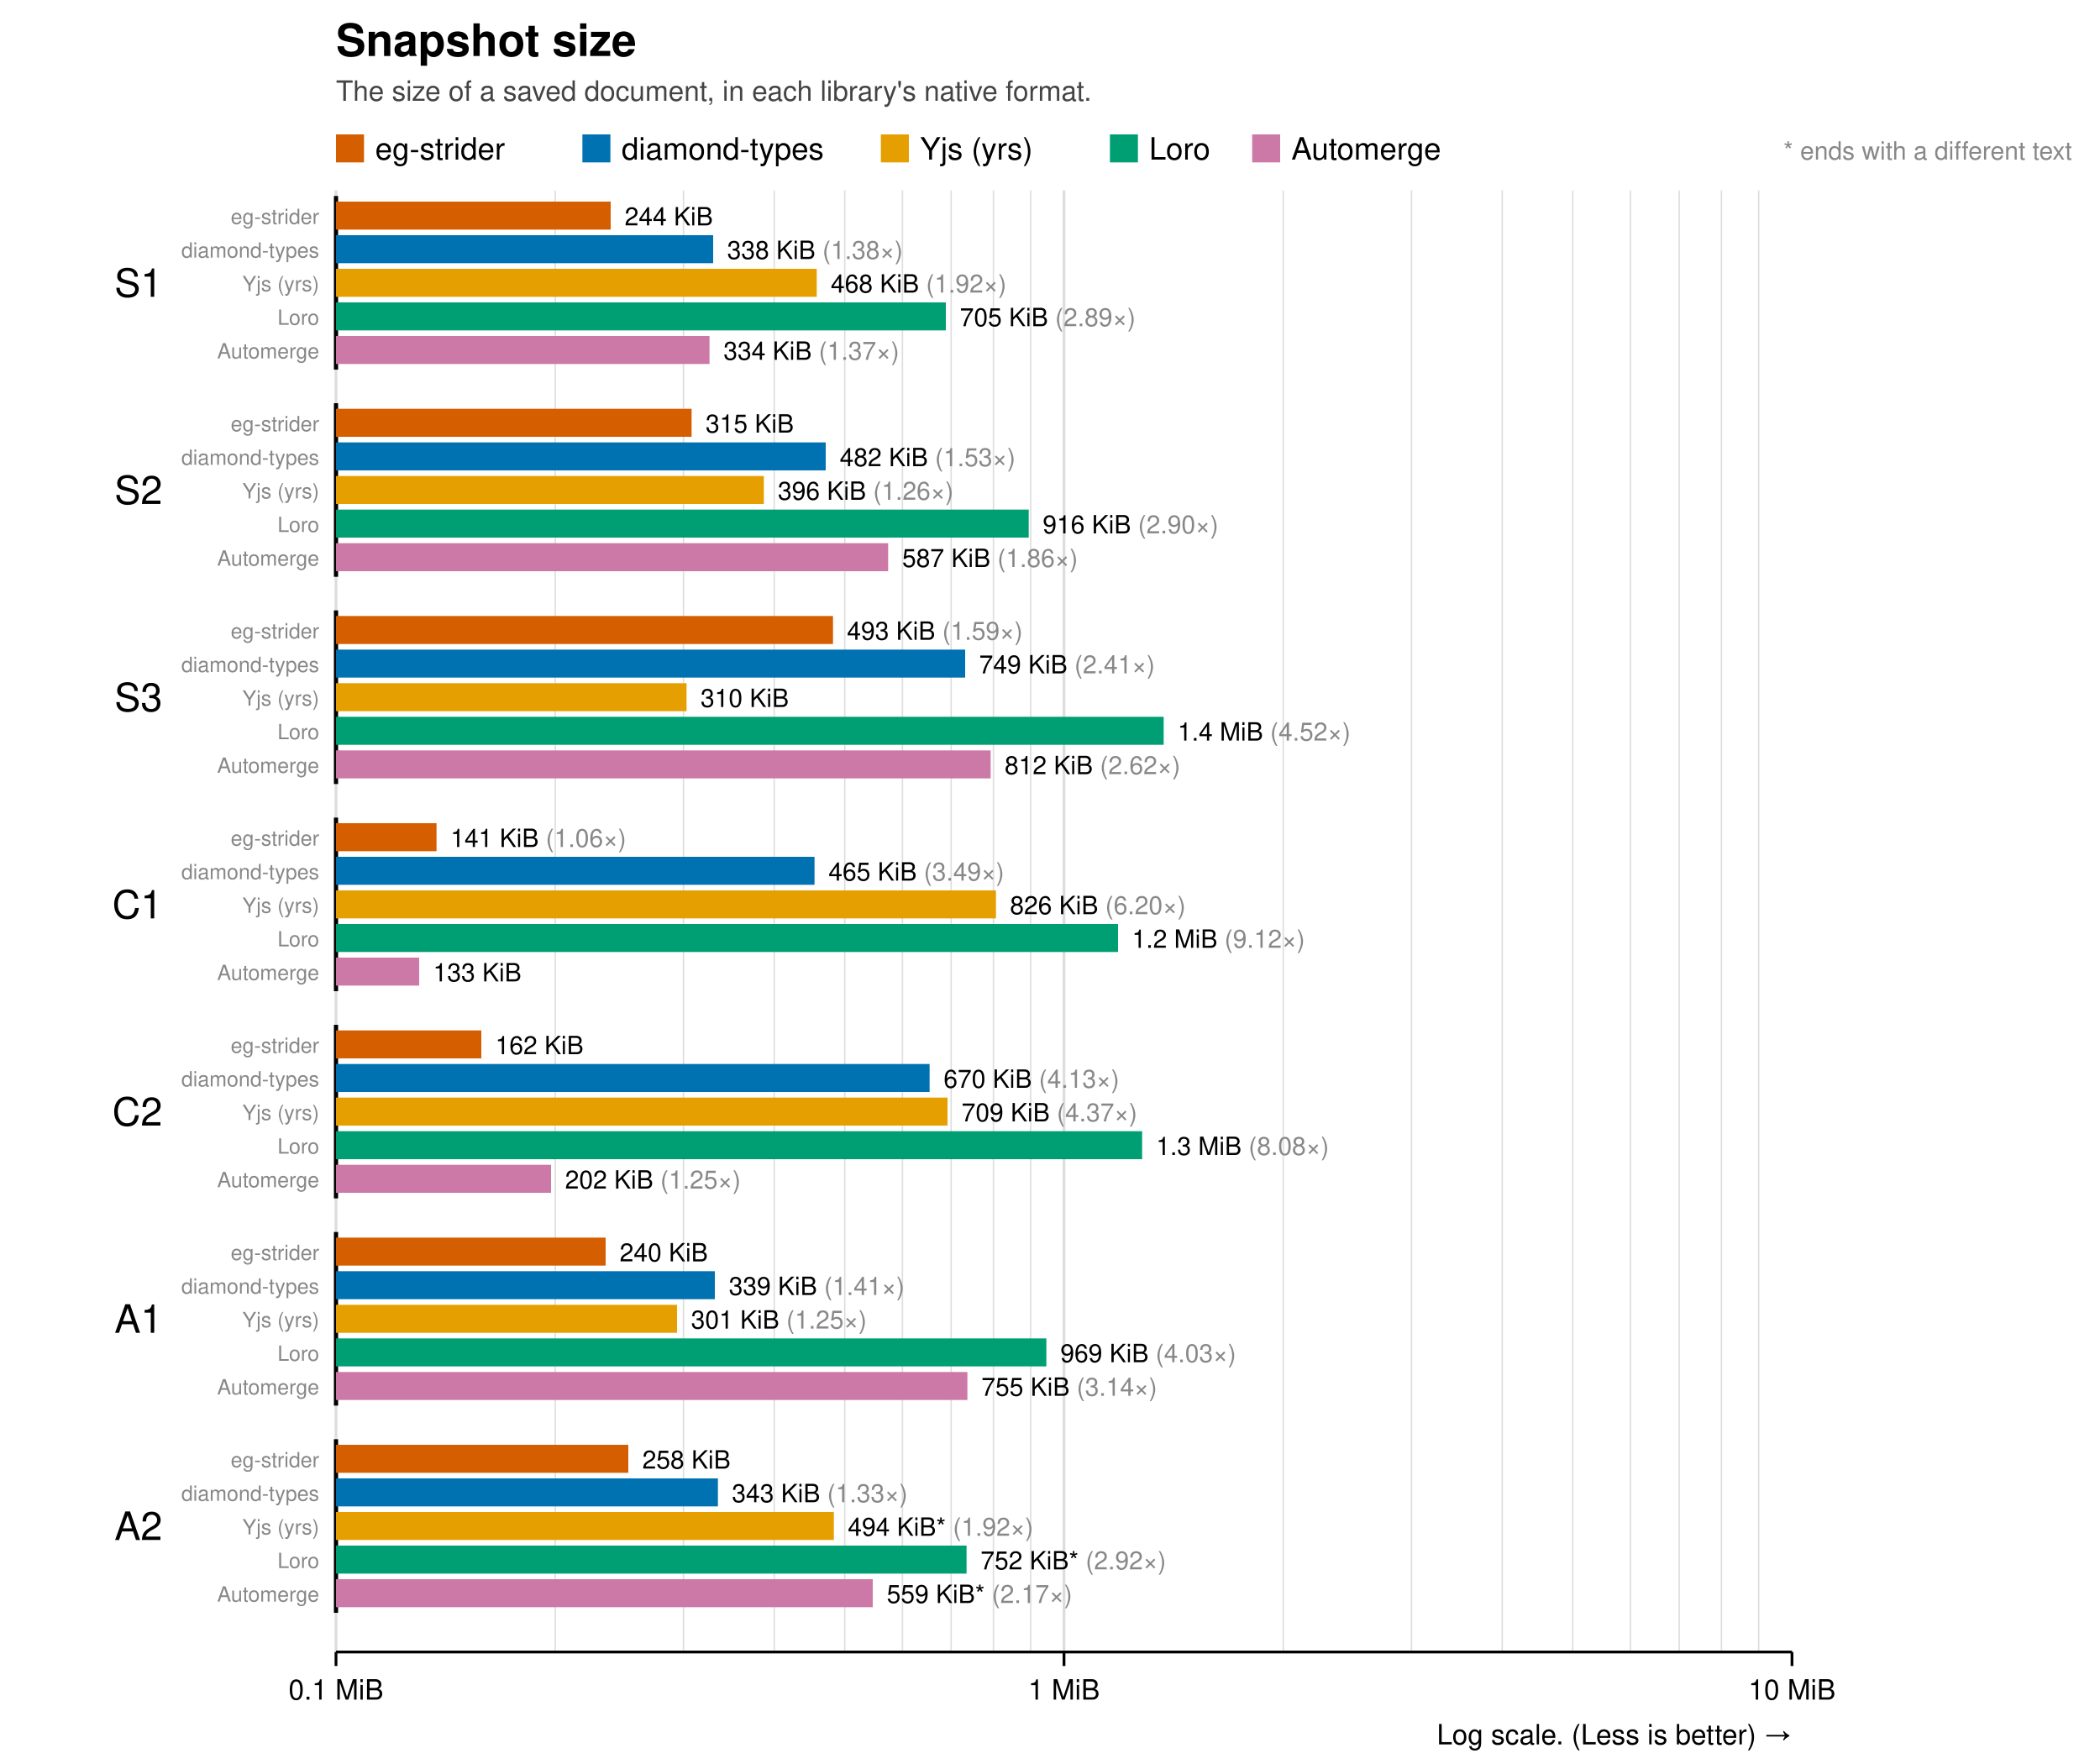
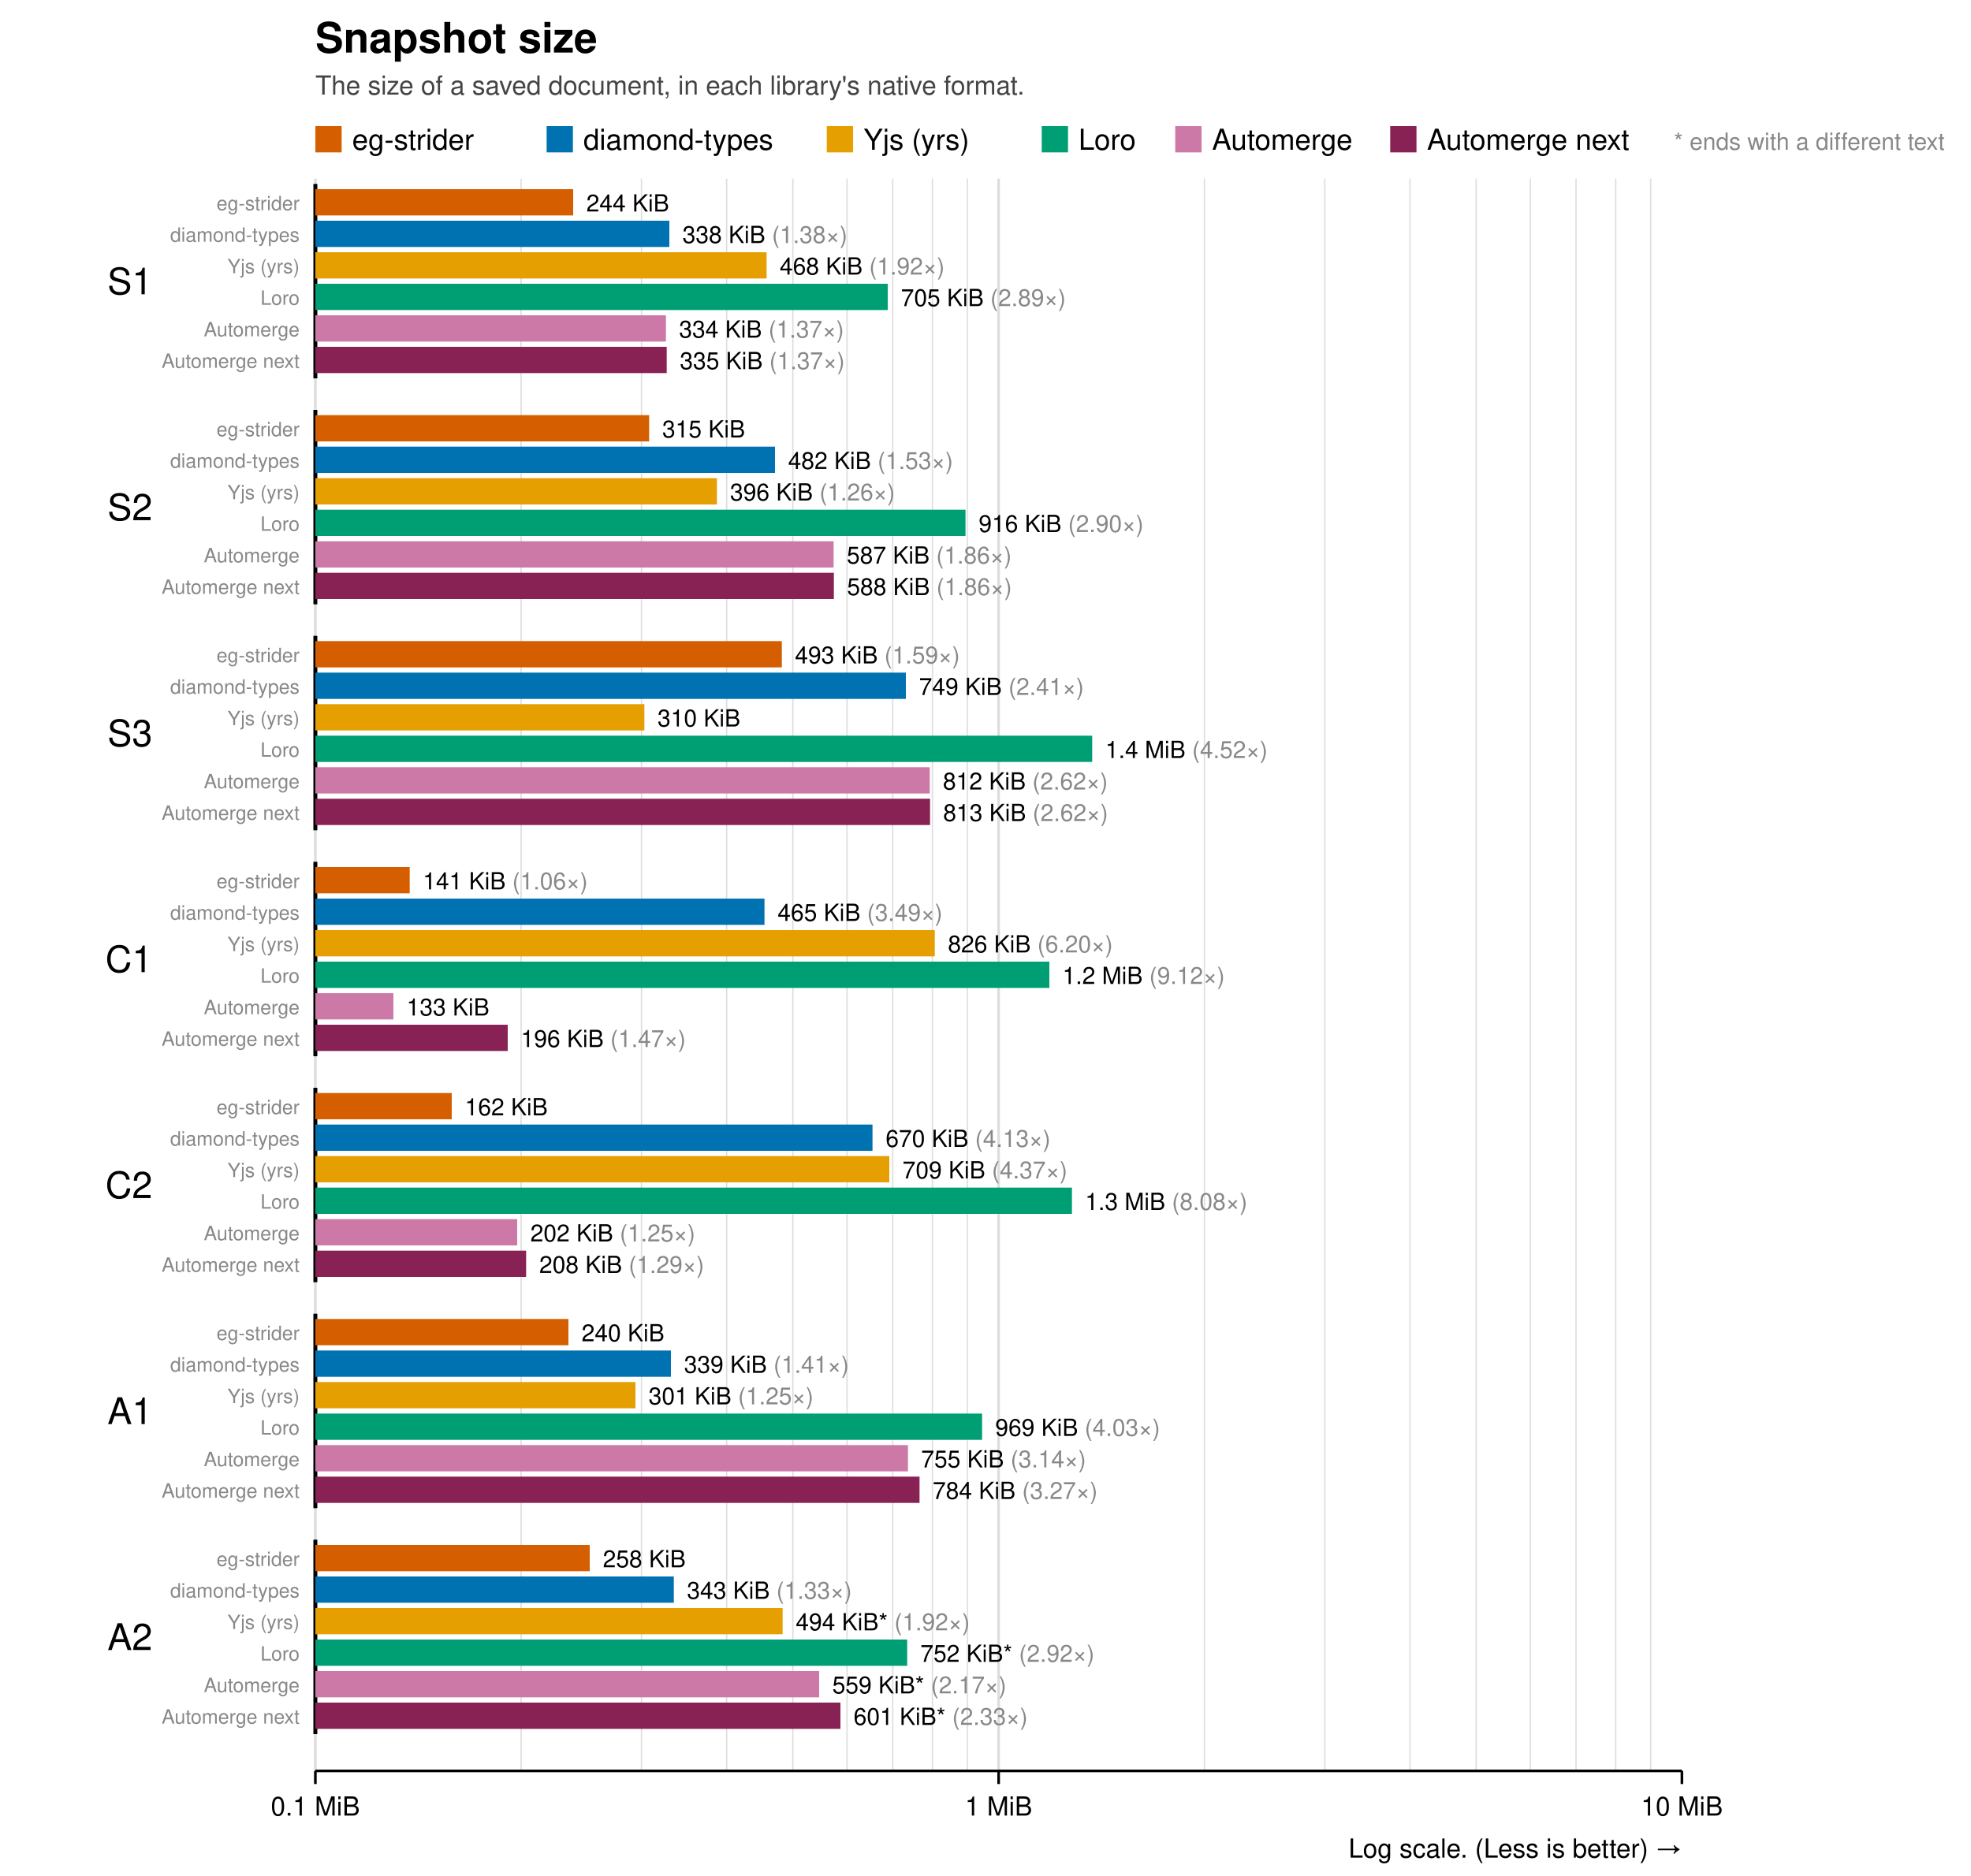
- <svg xmlns="http://www.w3.org/2000/svg" viewBox="0 0 750 630" font-family="Helvetica, Arial, sans-serif">
-   <rect width="750" height="630" fill="white" />
+ <svg xmlns="http://www.w3.org/2000/svg" viewBox="0 0 750 714" font-family="Helvetica, Arial, sans-serif">
+   <rect width="750" height="714" fill="white" />
  <text x="120" y="20" font-size="16" font-weight="bold">Snapshot size</text>
  <text x="120" y="36" font-size="10" fill="#444">The size of a saved document, in each library's native format.</text>
  <rect x="120" y="48" width="10" height="10" fill="#d55e00" />
  <text x="134" y="57" font-size="11">eg-strider</text>
  <rect x="208.0" y="48" width="10" height="10" fill="#0072b2" />
  <text x="222.0" y="57" font-size="11">diamond-types</text>
  <rect x="314.6" y="48" width="10" height="10" fill="#e69f00" />
  <text x="328.6" y="57" font-size="11">Yjs (yrs)</text>
  <rect x="396.4" y="48" width="10" height="10" fill="#009e73" />
  <text x="410.4" y="57" font-size="11">Loro</text>
  <rect x="447.2" y="48" width="10" height="10" fill="#cc79a7" />
  <text x="461.2" y="57" font-size="11">Automerge</text>
+   <rect x="529.0" y="48" width="10" height="10" fill="#882255" />
+   <text x="543.0" y="57" font-size="11">Automerge next</text>
  <text x="740" y="57" font-size="9" fill="#888" text-anchor="end">* ends with a different text</text>
-   <line x1="120.0" y1="68" x2="120.0" y2="590" stroke="#ddd" stroke-width="1" />
-   <line x1="198.3" y1="68" x2="198.3" y2="590" stroke="#ddd" stroke-width="0.5" />
-   <line x1="244.1" y1="68" x2="244.1" y2="590" stroke="#ddd" stroke-width="0.5" />
-   <line x1="276.5" y1="68" x2="276.5" y2="590" stroke="#ddd" stroke-width="0.5" />
-   <line x1="301.7" y1="68" x2="301.7" y2="590" stroke="#ddd" stroke-width="0.5" />
-   <line x1="322.3" y1="68" x2="322.3" y2="590" stroke="#ddd" stroke-width="0.5" />
-   <line x1="339.7" y1="68" x2="339.7" y2="590" stroke="#ddd" stroke-width="0.5" />
-   <line x1="354.8" y1="68" x2="354.8" y2="590" stroke="#ddd" stroke-width="0.5" />
-   <line x1="368.1" y1="68" x2="368.1" y2="590" stroke="#ddd" stroke-width="0.5" />
-   <line x1="380.0" y1="68" x2="380.0" y2="590" stroke="#ddd" stroke-width="1" />
-   <line x1="458.3" y1="68" x2="458.3" y2="590" stroke="#ddd" stroke-width="0.5" />
-   <line x1="504.1" y1="68" x2="504.1" y2="590" stroke="#ddd" stroke-width="0.5" />
-   <line x1="536.5" y1="68" x2="536.5" y2="590" stroke="#ddd" stroke-width="0.5" />
-   <line x1="561.7" y1="68" x2="561.7" y2="590" stroke="#ddd" stroke-width="0.5" />
-   <line x1="582.3" y1="68" x2="582.3" y2="590" stroke="#ddd" stroke-width="0.5" />
-   <line x1="599.7" y1="68" x2="599.7" y2="590" stroke="#ddd" stroke-width="0.5" />
-   <line x1="614.8" y1="68" x2="614.8" y2="590" stroke="#ddd" stroke-width="0.5" />
-   <line x1="628.1" y1="68" x2="628.1" y2="590" stroke="#ddd" stroke-width="0.5" />
-   <line x1="120.0" y1="590" x2="120.0" y2="595" stroke="black" />
-   <text x="120.0" y="607" font-size="10" text-anchor="middle">0.1 MiB</text>
-   <line x1="380.0" y1="590" x2="380.0" y2="595" stroke="black" />
-   <text x="380.0" y="607" font-size="10" text-anchor="middle">1 MiB</text>
-   <line x1="640.0" y1="590" x2="640.0" y2="595" stroke="black" />
-   <text x="640.0" y="607" font-size="10" text-anchor="middle">10 MiB</text>
-   <line x1="120" y1="590" x2="640" y2="590" stroke="black" />
-   <text x="640" y="623" font-size="10" text-anchor="end">Log scale. (Less is better) →</text>
-   <text x="58" y="106.0" font-size="14" text-anchor="end">S1</text>
-   <line x1="120" y1="70" x2="120" y2="132" stroke="black" stroke-width="1.5" />
+   <line x1="120.0" y1="68" x2="120.0" y2="674" stroke="#ddd" stroke-width="1" />
+   <line x1="198.3" y1="68" x2="198.3" y2="674" stroke="#ddd" stroke-width="0.5" />
+   <line x1="244.1" y1="68" x2="244.1" y2="674" stroke="#ddd" stroke-width="0.5" />
+   <line x1="276.5" y1="68" x2="276.5" y2="674" stroke="#ddd" stroke-width="0.5" />
+   <line x1="301.7" y1="68" x2="301.7" y2="674" stroke="#ddd" stroke-width="0.5" />
+   <line x1="322.3" y1="68" x2="322.3" y2="674" stroke="#ddd" stroke-width="0.5" />
+   <line x1="339.7" y1="68" x2="339.7" y2="674" stroke="#ddd" stroke-width="0.5" />
+   <line x1="354.8" y1="68" x2="354.8" y2="674" stroke="#ddd" stroke-width="0.5" />
+   <line x1="368.1" y1="68" x2="368.1" y2="674" stroke="#ddd" stroke-width="0.5" />
+   <line x1="380.0" y1="68" x2="380.0" y2="674" stroke="#ddd" stroke-width="1" />
+   <line x1="458.3" y1="68" x2="458.3" y2="674" stroke="#ddd" stroke-width="0.5" />
+   <line x1="504.1" y1="68" x2="504.1" y2="674" stroke="#ddd" stroke-width="0.5" />
+   <line x1="536.5" y1="68" x2="536.5" y2="674" stroke="#ddd" stroke-width="0.5" />
+   <line x1="561.7" y1="68" x2="561.7" y2="674" stroke="#ddd" stroke-width="0.5" />
+   <line x1="582.3" y1="68" x2="582.3" y2="674" stroke="#ddd" stroke-width="0.5" />
+   <line x1="599.7" y1="68" x2="599.7" y2="674" stroke="#ddd" stroke-width="0.5" />
+   <line x1="614.8" y1="68" x2="614.8" y2="674" stroke="#ddd" stroke-width="0.5" />
+   <line x1="628.1" y1="68" x2="628.1" y2="674" stroke="#ddd" stroke-width="0.5" />
+   <line x1="120.0" y1="674" x2="120.0" y2="679" stroke="black" />
+   <text x="120.0" y="691" font-size="10" text-anchor="middle">0.1 MiB</text>
+   <line x1="380.0" y1="674" x2="380.0" y2="679" stroke="black" />
+   <text x="380.0" y="691" font-size="10" text-anchor="middle">1 MiB</text>
+   <line x1="640.0" y1="674" x2="640.0" y2="679" stroke="black" />
+   <text x="640.0" y="691" font-size="10" text-anchor="middle">10 MiB</text>
+   <line x1="120" y1="674" x2="640" y2="674" stroke="black" />
+   <text x="640" y="707" font-size="10" text-anchor="end">Log scale. (Less is better) →</text>
+   <text x="58" y="112.0" font-size="14" text-anchor="end">S1</text>
+   <line x1="120" y1="70" x2="120" y2="144" stroke="black" stroke-width="1.5" />
  <text x="114" y="80" font-size="7.5" fill="#888" text-anchor="end">eg-strider</text>
  <rect x="120" y="72" width="98.1" height="10" fill="#d55e00" />
  <text x="223.1" y="80.5" font-size="9">244 KiB</text>
  <text x="114" y="92" font-size="7.5" fill="#888" text-anchor="end">diamond-types</text>
  <rect x="120" y="84" width="134.7" height="10" fill="#0072b2" />
  <text x="259.7" y="92.5" font-size="9">338 KiB <tspan fill="#888">(1.38×)</tspan>
  </text>
  <text x="114" y="104" font-size="7.5" fill="#888" text-anchor="end">Yjs (yrs)</text>
  <rect x="120" y="96" width="171.7" height="10" fill="#e69f00" />
  <text x="296.7" y="104.5" font-size="9">468 KiB <tspan fill="#888">(1.92×)</tspan>
  </text>
  <text x="114" y="116" font-size="7.5" fill="#888" text-anchor="end">Loro</text>
  <rect x="120" y="108" width="217.8" height="10" fill="#009e73" />
  <text x="342.8" y="116.5" font-size="9">705 KiB <tspan fill="#888">(2.89×)</tspan>
  </text>
  <text x="114" y="128" font-size="7.5" fill="#888" text-anchor="end">Automerge</text>
  <rect x="120" y="120" width="133.4" height="10" fill="#cc79a7" />
  <text x="258.4" y="128.5" font-size="9">334 KiB <tspan fill="#888">(1.37×)</tspan>
  </text>
-   <text x="58" y="180.0" font-size="14" text-anchor="end">S2</text>
-   <line x1="120" y1="144" x2="120" y2="206" stroke="black" stroke-width="1.5" />
-   <text x="114" y="154" font-size="7.5" fill="#888" text-anchor="end">eg-strider</text>
-   <rect x="120" y="146" width="127.0" height="10" fill="#d55e00" />
-   <text x="252.0" y="154.5" font-size="9">315 KiB</text>
-   <text x="114" y="166" font-size="7.5" fill="#888" text-anchor="end">diamond-types</text>
-   <rect x="120" y="158" width="174.9" height="10" fill="#0072b2" />
-   <text x="299.9" y="166.5" font-size="9">482 KiB <tspan fill="#888">(1.53×)</tspan>
-   </text>
-   <text x="114" y="178" font-size="7.5" fill="#888" text-anchor="end">Yjs (yrs)</text>
-   <rect x="120" y="170" width="152.8" height="10" fill="#e69f00" />
-   <text x="277.8" y="178.5" font-size="9">396 KiB <tspan fill="#888">(1.26×)</tspan>
-   </text>
-   <text x="114" y="190" font-size="7.5" fill="#888" text-anchor="end">Loro</text>
-   <rect x="120" y="182" width="247.4" height="10" fill="#009e73" />
-   <text x="372.4" y="190.5" font-size="9">916 KiB <tspan fill="#888">(2.90×)</tspan>
-   </text>
-   <text x="114" y="202" font-size="7.5" fill="#888" text-anchor="end">Automerge</text>
-   <rect x="120" y="194" width="197.2" height="10" fill="#cc79a7" />
-   <text x="322.2" y="202.5" font-size="9">587 KiB <tspan fill="#888">(1.86×)</tspan>
-   </text>
-   <text x="58" y="254.0" font-size="14" text-anchor="end">S3</text>
-   <line x1="120" y1="218" x2="120" y2="280" stroke="black" stroke-width="1.5" />
-   <text x="114" y="228" font-size="7.5" fill="#888" text-anchor="end">eg-strider</text>
-   <rect x="120" y="220" width="177.5" height="10" fill="#d55e00" />
-   <text x="302.5" y="228.5" font-size="9">493 KiB <tspan fill="#888">(1.59×)</tspan>
-   </text>
-   <text x="114" y="240" font-size="7.5" fill="#888" text-anchor="end">diamond-types</text>
-   <rect x="120" y="232" width="224.7" height="10" fill="#0072b2" />
-   <text x="349.7" y="240.5" font-size="9">749 KiB <tspan fill="#888">(2.41×)</tspan>
-   </text>
-   <text x="114" y="252" font-size="7.5" fill="#888" text-anchor="end">Yjs (yrs)</text>
-   <rect x="120" y="244" width="125.2" height="10" fill="#e69f00" />
-   <text x="250.2" y="252.5" font-size="9">310 KiB</text>
-   <text x="114" y="264" font-size="7.5" fill="#888" text-anchor="end">Loro</text>
-   <rect x="120" y="256" width="295.6" height="10" fill="#009e73" />
-   <text x="420.6" y="264.5" font-size="9">1.4 MiB <tspan fill="#888">(4.52×)</tspan>
-   </text>
-   <text x="114" y="276" font-size="7.5" fill="#888" text-anchor="end">Automerge</text>
-   <rect x="120" y="268" width="233.8" height="10" fill="#cc79a7" />
-   <text x="358.8" y="276.5" font-size="9">812 KiB <tspan fill="#888">(2.62×)</tspan>
-   </text>
-   <text x="58" y="328.0" font-size="14" text-anchor="end">C1</text>
-   <line x1="120" y1="292" x2="120" y2="354" stroke="black" stroke-width="1.5" />
-   <text x="114" y="302" font-size="7.5" fill="#888" text-anchor="end">eg-strider</text>
-   <rect x="120" y="294" width="35.9" height="10" fill="#d55e00" />
-   <text x="160.9" y="302.5" font-size="9">141 KiB <tspan fill="#888">(1.06×)</tspan>
-   </text>
-   <text x="114" y="314" font-size="7.5" fill="#888" text-anchor="end">diamond-types</text>
-   <rect x="120" y="306" width="170.9" height="10" fill="#0072b2" />
-   <text x="295.9" y="314.5" font-size="9">465 KiB <tspan fill="#888">(3.49×)</tspan>
-   </text>
-   <text x="114" y="326" font-size="7.5" fill="#888" text-anchor="end">Yjs (yrs)</text>
-   <rect x="120" y="318" width="235.7" height="10" fill="#e69f00" />
-   <text x="360.7" y="326.5" font-size="9">826 KiB <tspan fill="#888">(6.20×)</tspan>
-   </text>
-   <text x="114" y="338" font-size="7.5" fill="#888" text-anchor="end">Loro</text>
-   <rect x="120" y="330" width="279.3" height="10" fill="#009e73" />
-   <text x="404.3" y="338.5" font-size="9">1.2 MiB <tspan fill="#888">(9.12×)</tspan>
-   </text>
-   <text x="114" y="350" font-size="7.5" fill="#888" text-anchor="end">Automerge</text>
-   <rect x="120" y="342" width="29.7" height="10" fill="#cc79a7" />
-   <text x="154.7" y="350.5" font-size="9">133 KiB</text>
-   <text x="58" y="402.0" font-size="14" text-anchor="end">C2</text>
-   <line x1="120" y1="366" x2="120" y2="428" stroke="black" stroke-width="1.5" />
-   <text x="114" y="376" font-size="7.5" fill="#888" text-anchor="end">eg-strider</text>
-   <rect x="120" y="368" width="51.9" height="10" fill="#d55e00" />
-   <text x="176.9" y="376.5" font-size="9">162 KiB</text>
-   <text x="114" y="388" font-size="7.5" fill="#888" text-anchor="end">diamond-types</text>
-   <rect x="120" y="380" width="212.0" height="10" fill="#0072b2" />
-   <text x="337.0" y="388.5" font-size="9">670 KiB <tspan fill="#888">(4.13×)</tspan>
-   </text>
-   <text x="114" y="400" font-size="7.5" fill="#888" text-anchor="end">Yjs (yrs)</text>
-   <rect x="120" y="392" width="218.4" height="10" fill="#e69f00" />
-   <text x="343.4" y="400.5" font-size="9">709 KiB <tspan fill="#888">(4.37×)</tspan>
-   </text>
-   <text x="114" y="412" font-size="7.5" fill="#888" text-anchor="end">Loro</text>
-   <rect x="120" y="404" width="287.9" height="10" fill="#009e73" />
-   <text x="412.9" y="412.5" font-size="9">1.3 MiB <tspan fill="#888">(8.08×)</tspan>
-   </text>
-   <text x="114" y="424" font-size="7.5" fill="#888" text-anchor="end">Automerge</text>
-   <rect x="120" y="416" width="76.8" height="10" fill="#cc79a7" />
-   <text x="201.8" y="424.5" font-size="9">202 KiB <tspan fill="#888">(1.25×)</tspan>
-   </text>
-   <text x="58" y="476.0" font-size="14" text-anchor="end">A1</text>
-   <line x1="120" y1="440" x2="120" y2="502" stroke="black" stroke-width="1.5" />
-   <text x="114" y="450" font-size="7.5" fill="#888" text-anchor="end">eg-strider</text>
-   <rect x="120" y="442" width="96.3" height="10" fill="#d55e00" />
-   <text x="221.3" y="450.5" font-size="9">240 KiB</text>
-   <text x="114" y="462" font-size="7.5" fill="#888" text-anchor="end">diamond-types</text>
-   <rect x="120" y="454" width="135.3" height="10" fill="#0072b2" />
-   <text x="260.3" y="462.5" font-size="9">339 KiB <tspan fill="#888">(1.41×)</tspan>
-   </text>
-   <text x="114" y="474" font-size="7.5" fill="#888" text-anchor="end">Yjs (yrs)</text>
-   <rect x="120" y="466" width="121.8" height="10" fill="#e69f00" />
-   <text x="246.8" y="474.5" font-size="9">301 KiB <tspan fill="#888">(1.25×)</tspan>
-   </text>
-   <text x="114" y="486" font-size="7.5" fill="#888" text-anchor="end">Loro</text>
-   <rect x="120" y="478" width="253.7" height="10" fill="#009e73" />
-   <text x="378.7" y="486.5" font-size="9">969 KiB <tspan fill="#888">(4.03×)</tspan>
-   </text>
-   <text x="114" y="498" font-size="7.5" fill="#888" text-anchor="end">Automerge</text>
-   <rect x="120" y="490" width="225.5" height="10" fill="#cc79a7" />
-   <text x="350.5" y="498.5" font-size="9">755 KiB <tspan fill="#888">(3.14×)</tspan>
-   </text>
-   <text x="58" y="550.0" font-size="14" text-anchor="end">A2</text>
-   <line x1="120" y1="514" x2="120" y2="576" stroke="black" stroke-width="1.5" />
-   <text x="114" y="524" font-size="7.5" fill="#888" text-anchor="end">eg-strider</text>
-   <rect x="120" y="516" width="104.4" height="10" fill="#d55e00" />
-   <text x="229.4" y="524.5" font-size="9">258 KiB</text>
-   <text x="114" y="536" font-size="7.5" fill="#888" text-anchor="end">diamond-types</text>
-   <rect x="120" y="528" width="136.4" height="10" fill="#0072b2" />
-   <text x="261.4" y="536.5" font-size="9">343 KiB <tspan fill="#888">(1.33×)</tspan>
-   </text>
-   <text x="114" y="548" font-size="7.5" fill="#888" text-anchor="end">Yjs (yrs)</text>
-   <rect x="120" y="540" width="177.8" height="10" fill="#e69f00" />
-   <text x="302.8" y="548.5" font-size="9">494 KiB* <tspan fill="#888">(1.92×)</tspan>
-   </text>
-   <text x="114" y="560" font-size="7.5" fill="#888" text-anchor="end">Loro</text>
-   <rect x="120" y="552" width="225.2" height="10" fill="#009e73" />
-   <text x="350.2" y="560.5" font-size="9">752 KiB* <tspan fill="#888">(2.92×)</tspan>
-   </text>
-   <text x="114" y="572" font-size="7.5" fill="#888" text-anchor="end">Automerge</text>
-   <rect x="120" y="564" width="191.7" height="10" fill="#cc79a7" />
-   <text x="316.7" y="572.5" font-size="9">559 KiB* <tspan fill="#888">(2.17×)</tspan>
+   <text x="114" y="140" font-size="7.5" fill="#888" text-anchor="end">Automerge next</text>
+   <rect x="120" y="132" width="133.7" height="10" fill="#882255" />
+   <text x="258.7" y="140.5" font-size="9">335 KiB <tspan fill="#888">(1.37×)</tspan>
+   </text>
+   <text x="58" y="198.0" font-size="14" text-anchor="end">S2</text>
+   <line x1="120" y1="156" x2="120" y2="230" stroke="black" stroke-width="1.5" />
+   <text x="114" y="166" font-size="7.5" fill="#888" text-anchor="end">eg-strider</text>
+   <rect x="120" y="158" width="127.0" height="10" fill="#d55e00" />
+   <text x="252.0" y="166.5" font-size="9">315 KiB</text>
+   <text x="114" y="178" font-size="7.5" fill="#888" text-anchor="end">diamond-types</text>
+   <rect x="120" y="170" width="174.9" height="10" fill="#0072b2" />
+   <text x="299.9" y="178.5" font-size="9">482 KiB <tspan fill="#888">(1.53×)</tspan>
+   </text>
+   <text x="114" y="190" font-size="7.5" fill="#888" text-anchor="end">Yjs (yrs)</text>
+   <rect x="120" y="182" width="152.8" height="10" fill="#e69f00" />
+   <text x="277.8" y="190.5" font-size="9">396 KiB <tspan fill="#888">(1.26×)</tspan>
+   </text>
+   <text x="114" y="202" font-size="7.5" fill="#888" text-anchor="end">Loro</text>
+   <rect x="120" y="194" width="247.4" height="10" fill="#009e73" />
+   <text x="372.4" y="202.5" font-size="9">916 KiB <tspan fill="#888">(2.90×)</tspan>
+   </text>
+   <text x="114" y="214" font-size="7.5" fill="#888" text-anchor="end">Automerge</text>
+   <rect x="120" y="206" width="197.2" height="10" fill="#cc79a7" />
+   <text x="322.2" y="214.5" font-size="9">587 KiB <tspan fill="#888">(1.86×)</tspan>
+   </text>
+   <text x="114" y="226" font-size="7.5" fill="#888" text-anchor="end">Automerge next</text>
+   <rect x="120" y="218" width="197.3" height="10" fill="#882255" />
+   <text x="322.3" y="226.5" font-size="9">588 KiB <tspan fill="#888">(1.86×)</tspan>
+   </text>
+   <text x="58" y="284.0" font-size="14" text-anchor="end">S3</text>
+   <line x1="120" y1="242" x2="120" y2="316" stroke="black" stroke-width="1.5" />
+   <text x="114" y="252" font-size="7.5" fill="#888" text-anchor="end">eg-strider</text>
+   <rect x="120" y="244" width="177.5" height="10" fill="#d55e00" />
+   <text x="302.5" y="252.5" font-size="9">493 KiB <tspan fill="#888">(1.59×)</tspan>
+   </text>
+   <text x="114" y="264" font-size="7.5" fill="#888" text-anchor="end">diamond-types</text>
+   <rect x="120" y="256" width="224.7" height="10" fill="#0072b2" />
+   <text x="349.7" y="264.5" font-size="9">749 KiB <tspan fill="#888">(2.41×)</tspan>
+   </text>
+   <text x="114" y="276" font-size="7.5" fill="#888" text-anchor="end">Yjs (yrs)</text>
+   <rect x="120" y="268" width="125.2" height="10" fill="#e69f00" />
+   <text x="250.2" y="276.5" font-size="9">310 KiB</text>
+   <text x="114" y="288" font-size="7.5" fill="#888" text-anchor="end">Loro</text>
+   <rect x="120" y="280" width="295.6" height="10" fill="#009e73" />
+   <text x="420.6" y="288.5" font-size="9">1.4 MiB <tspan fill="#888">(4.52×)</tspan>
+   </text>
+   <text x="114" y="300" font-size="7.5" fill="#888" text-anchor="end">Automerge</text>
+   <rect x="120" y="292" width="233.8" height="10" fill="#cc79a7" />
+   <text x="358.8" y="300.5" font-size="9">812 KiB <tspan fill="#888">(2.62×)</tspan>
+   </text>
+   <text x="114" y="312" font-size="7.5" fill="#888" text-anchor="end">Automerge next</text>
+   <rect x="120" y="304" width="233.9" height="10" fill="#882255" />
+   <text x="358.9" y="312.5" font-size="9">813 KiB <tspan fill="#888">(2.62×)</tspan>
+   </text>
+   <text x="58" y="370.0" font-size="14" text-anchor="end">C1</text>
+   <line x1="120" y1="328" x2="120" y2="402" stroke="black" stroke-width="1.5" />
+   <text x="114" y="338" font-size="7.5" fill="#888" text-anchor="end">eg-strider</text>
+   <rect x="120" y="330" width="35.9" height="10" fill="#d55e00" />
+   <text x="160.9" y="338.5" font-size="9">141 KiB <tspan fill="#888">(1.06×)</tspan>
+   </text>
+   <text x="114" y="350" font-size="7.5" fill="#888" text-anchor="end">diamond-types</text>
+   <rect x="120" y="342" width="170.9" height="10" fill="#0072b2" />
+   <text x="295.9" y="350.5" font-size="9">465 KiB <tspan fill="#888">(3.49×)</tspan>
+   </text>
+   <text x="114" y="362" font-size="7.5" fill="#888" text-anchor="end">Yjs (yrs)</text>
+   <rect x="120" y="354" width="235.7" height="10" fill="#e69f00" />
+   <text x="360.7" y="362.5" font-size="9">826 KiB <tspan fill="#888">(6.20×)</tspan>
+   </text>
+   <text x="114" y="374" font-size="7.5" fill="#888" text-anchor="end">Loro</text>
+   <rect x="120" y="366" width="279.3" height="10" fill="#009e73" />
+   <text x="404.3" y="374.5" font-size="9">1.2 MiB <tspan fill="#888">(9.12×)</tspan>
+   </text>
+   <text x="114" y="386" font-size="7.5" fill="#888" text-anchor="end">Automerge</text>
+   <rect x="120" y="378" width="29.7" height="10" fill="#cc79a7" />
+   <text x="154.7" y="386.5" font-size="9">133 KiB</text>
+   <text x="114" y="398" font-size="7.5" fill="#888" text-anchor="end">Automerge next</text>
+   <rect x="120" y="390" width="73.2" height="10" fill="#882255" />
+   <text x="198.2" y="398.5" font-size="9">196 KiB <tspan fill="#888">(1.47×)</tspan>
+   </text>
+   <text x="58" y="456.0" font-size="14" text-anchor="end">C2</text>
+   <line x1="120" y1="414" x2="120" y2="488" stroke="black" stroke-width="1.5" />
+   <text x="114" y="424" font-size="7.5" fill="#888" text-anchor="end">eg-strider</text>
+   <rect x="120" y="416" width="51.9" height="10" fill="#d55e00" />
+   <text x="176.9" y="424.5" font-size="9">162 KiB</text>
+   <text x="114" y="436" font-size="7.5" fill="#888" text-anchor="end">diamond-types</text>
+   <rect x="120" y="428" width="212.0" height="10" fill="#0072b2" />
+   <text x="337.0" y="436.5" font-size="9">670 KiB <tspan fill="#888">(4.13×)</tspan>
+   </text>
+   <text x="114" y="448" font-size="7.5" fill="#888" text-anchor="end">Yjs (yrs)</text>
+   <rect x="120" y="440" width="218.4" height="10" fill="#e69f00" />
+   <text x="343.4" y="448.5" font-size="9">709 KiB <tspan fill="#888">(4.37×)</tspan>
+   </text>
+   <text x="114" y="460" font-size="7.5" fill="#888" text-anchor="end">Loro</text>
+   <rect x="120" y="452" width="287.9" height="10" fill="#009e73" />
+   <text x="412.9" y="460.5" font-size="9">1.3 MiB <tspan fill="#888">(8.08×)</tspan>
+   </text>
+   <text x="114" y="472" font-size="7.5" fill="#888" text-anchor="end">Automerge</text>
+   <rect x="120" y="464" width="76.8" height="10" fill="#cc79a7" />
+   <text x="201.8" y="472.5" font-size="9">202 KiB <tspan fill="#888">(1.25×)</tspan>
+   </text>
+   <text x="114" y="484" font-size="7.5" fill="#888" text-anchor="end">Automerge next</text>
+   <rect x="120" y="476" width="80.2" height="10" fill="#882255" />
+   <text x="205.2" y="484.5" font-size="9">208 KiB <tspan fill="#888">(1.29×)</tspan>
+   </text>
+   <text x="58" y="542.0" font-size="14" text-anchor="end">A1</text>
+   <line x1="120" y1="500" x2="120" y2="574" stroke="black" stroke-width="1.5" />
+   <text x="114" y="510" font-size="7.5" fill="#888" text-anchor="end">eg-strider</text>
+   <rect x="120" y="502" width="96.3" height="10" fill="#d55e00" />
+   <text x="221.3" y="510.5" font-size="9">240 KiB</text>
+   <text x="114" y="522" font-size="7.5" fill="#888" text-anchor="end">diamond-types</text>
+   <rect x="120" y="514" width="135.3" height="10" fill="#0072b2" />
+   <text x="260.3" y="522.5" font-size="9">339 KiB <tspan fill="#888">(1.41×)</tspan>
+   </text>
+   <text x="114" y="534" font-size="7.5" fill="#888" text-anchor="end">Yjs (yrs)</text>
+   <rect x="120" y="526" width="121.8" height="10" fill="#e69f00" />
+   <text x="246.8" y="534.5" font-size="9">301 KiB <tspan fill="#888">(1.25×)</tspan>
+   </text>
+   <text x="114" y="546" font-size="7.5" fill="#888" text-anchor="end">Loro</text>
+   <rect x="120" y="538" width="253.7" height="10" fill="#009e73" />
+   <text x="378.7" y="546.5" font-size="9">969 KiB <tspan fill="#888">(4.03×)</tspan>
+   </text>
+   <text x="114" y="558" font-size="7.5" fill="#888" text-anchor="end">Automerge</text>
+   <rect x="120" y="550" width="225.5" height="10" fill="#cc79a7" />
+   <text x="350.5" y="558.5" font-size="9">755 KiB <tspan fill="#888">(3.14×)</tspan>
+   </text>
+   <text x="114" y="570" font-size="7.5" fill="#888" text-anchor="end">Automerge next</text>
+   <rect x="120" y="562" width="229.9" height="10" fill="#882255" />
+   <text x="354.9" y="570.5" font-size="9">784 KiB <tspan fill="#888">(3.27×)</tspan>
+   </text>
+   <text x="58" y="628.0" font-size="14" text-anchor="end">A2</text>
+   <line x1="120" y1="586" x2="120" y2="660" stroke="black" stroke-width="1.5" />
+   <text x="114" y="596" font-size="7.5" fill="#888" text-anchor="end">eg-strider</text>
+   <rect x="120" y="588" width="104.4" height="10" fill="#d55e00" />
+   <text x="229.4" y="596.5" font-size="9">258 KiB</text>
+   <text x="114" y="608" font-size="7.5" fill="#888" text-anchor="end">diamond-types</text>
+   <rect x="120" y="600" width="136.4" height="10" fill="#0072b2" />
+   <text x="261.4" y="608.5" font-size="9">343 KiB <tspan fill="#888">(1.33×)</tspan>
+   </text>
+   <text x="114" y="620" font-size="7.5" fill="#888" text-anchor="end">Yjs (yrs)</text>
+   <rect x="120" y="612" width="177.8" height="10" fill="#e69f00" />
+   <text x="302.8" y="620.5" font-size="9">494 KiB* <tspan fill="#888">(1.92×)</tspan>
+   </text>
+   <text x="114" y="632" font-size="7.5" fill="#888" text-anchor="end">Loro</text>
+   <rect x="120" y="624" width="225.2" height="10" fill="#009e73" />
+   <text x="350.2" y="632.5" font-size="9">752 KiB* <tspan fill="#888">(2.92×)</tspan>
+   </text>
+   <text x="114" y="644" font-size="7.5" fill="#888" text-anchor="end">Automerge</text>
+   <rect x="120" y="636" width="191.7" height="10" fill="#cc79a7" />
+   <text x="316.7" y="644.5" font-size="9">559 KiB* <tspan fill="#888">(2.17×)</tspan>
+   </text>
+   <text x="114" y="656" font-size="7.5" fill="#888" text-anchor="end">Automerge next</text>
+   <rect x="120" y="648" width="199.8" height="10" fill="#882255" />
+   <text x="324.8" y="656.5" font-size="9">601 KiB* <tspan fill="#888">(2.33×)</tspan>
  </text>
</svg>
